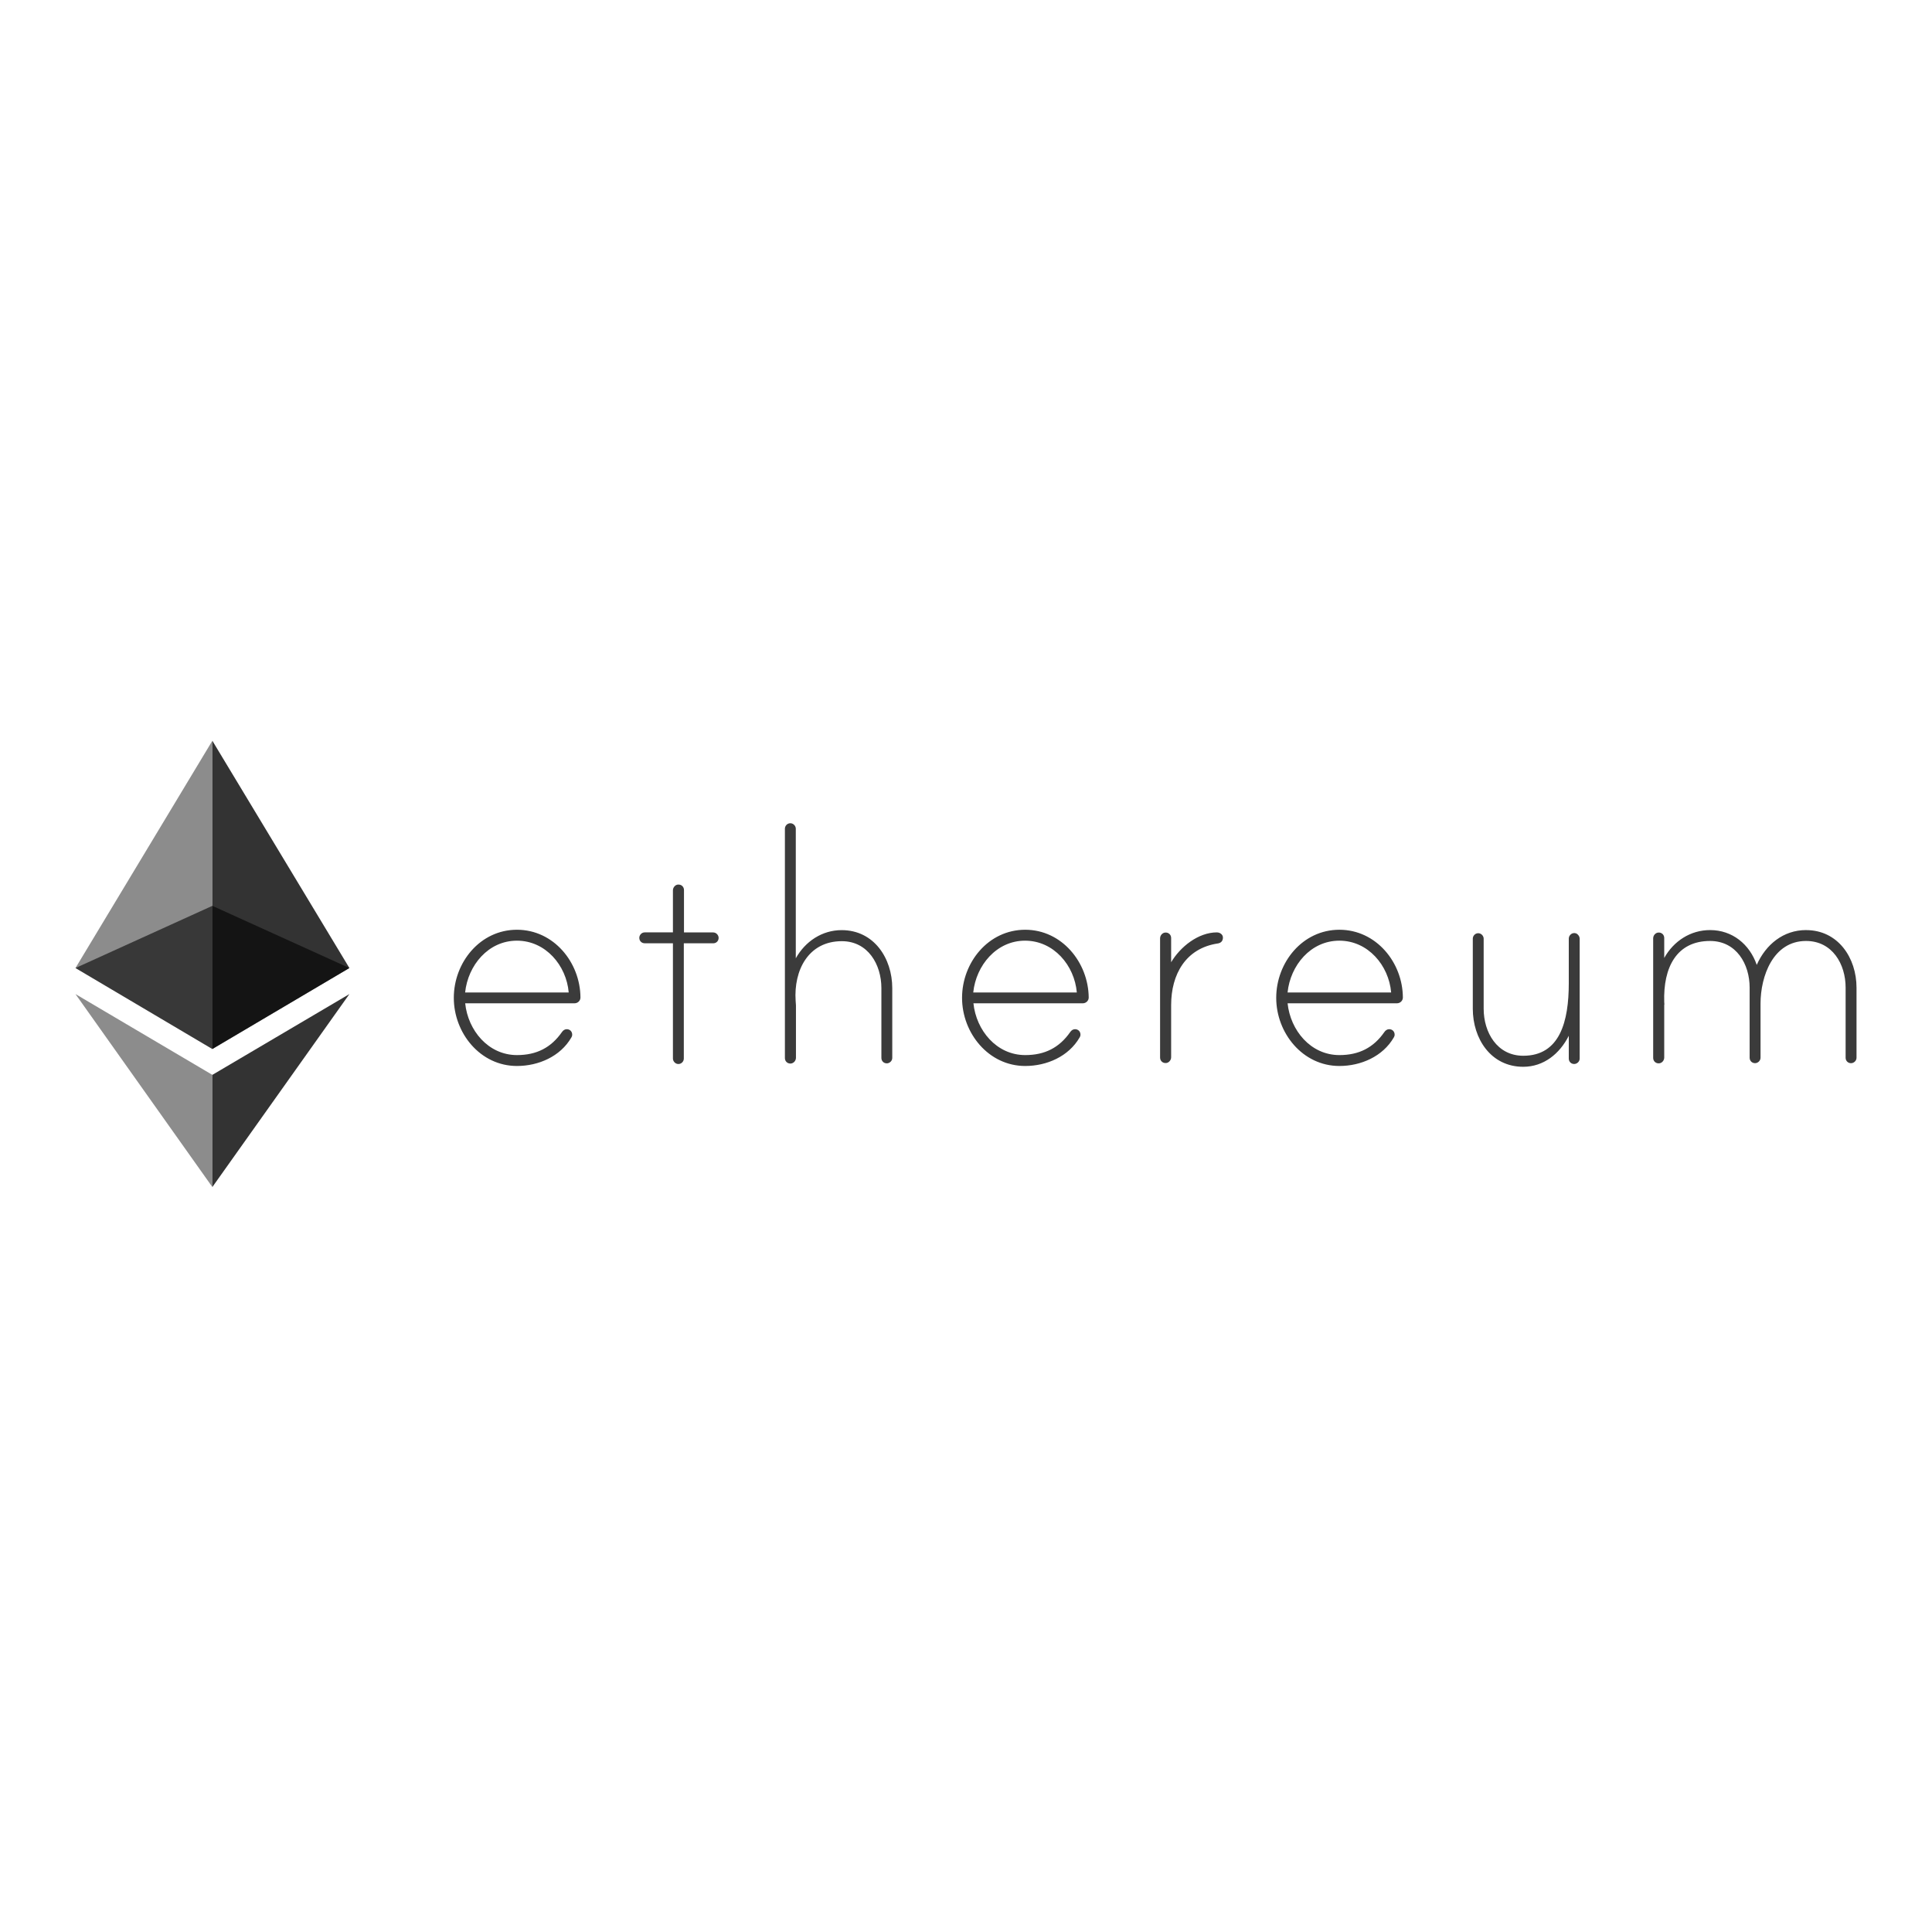
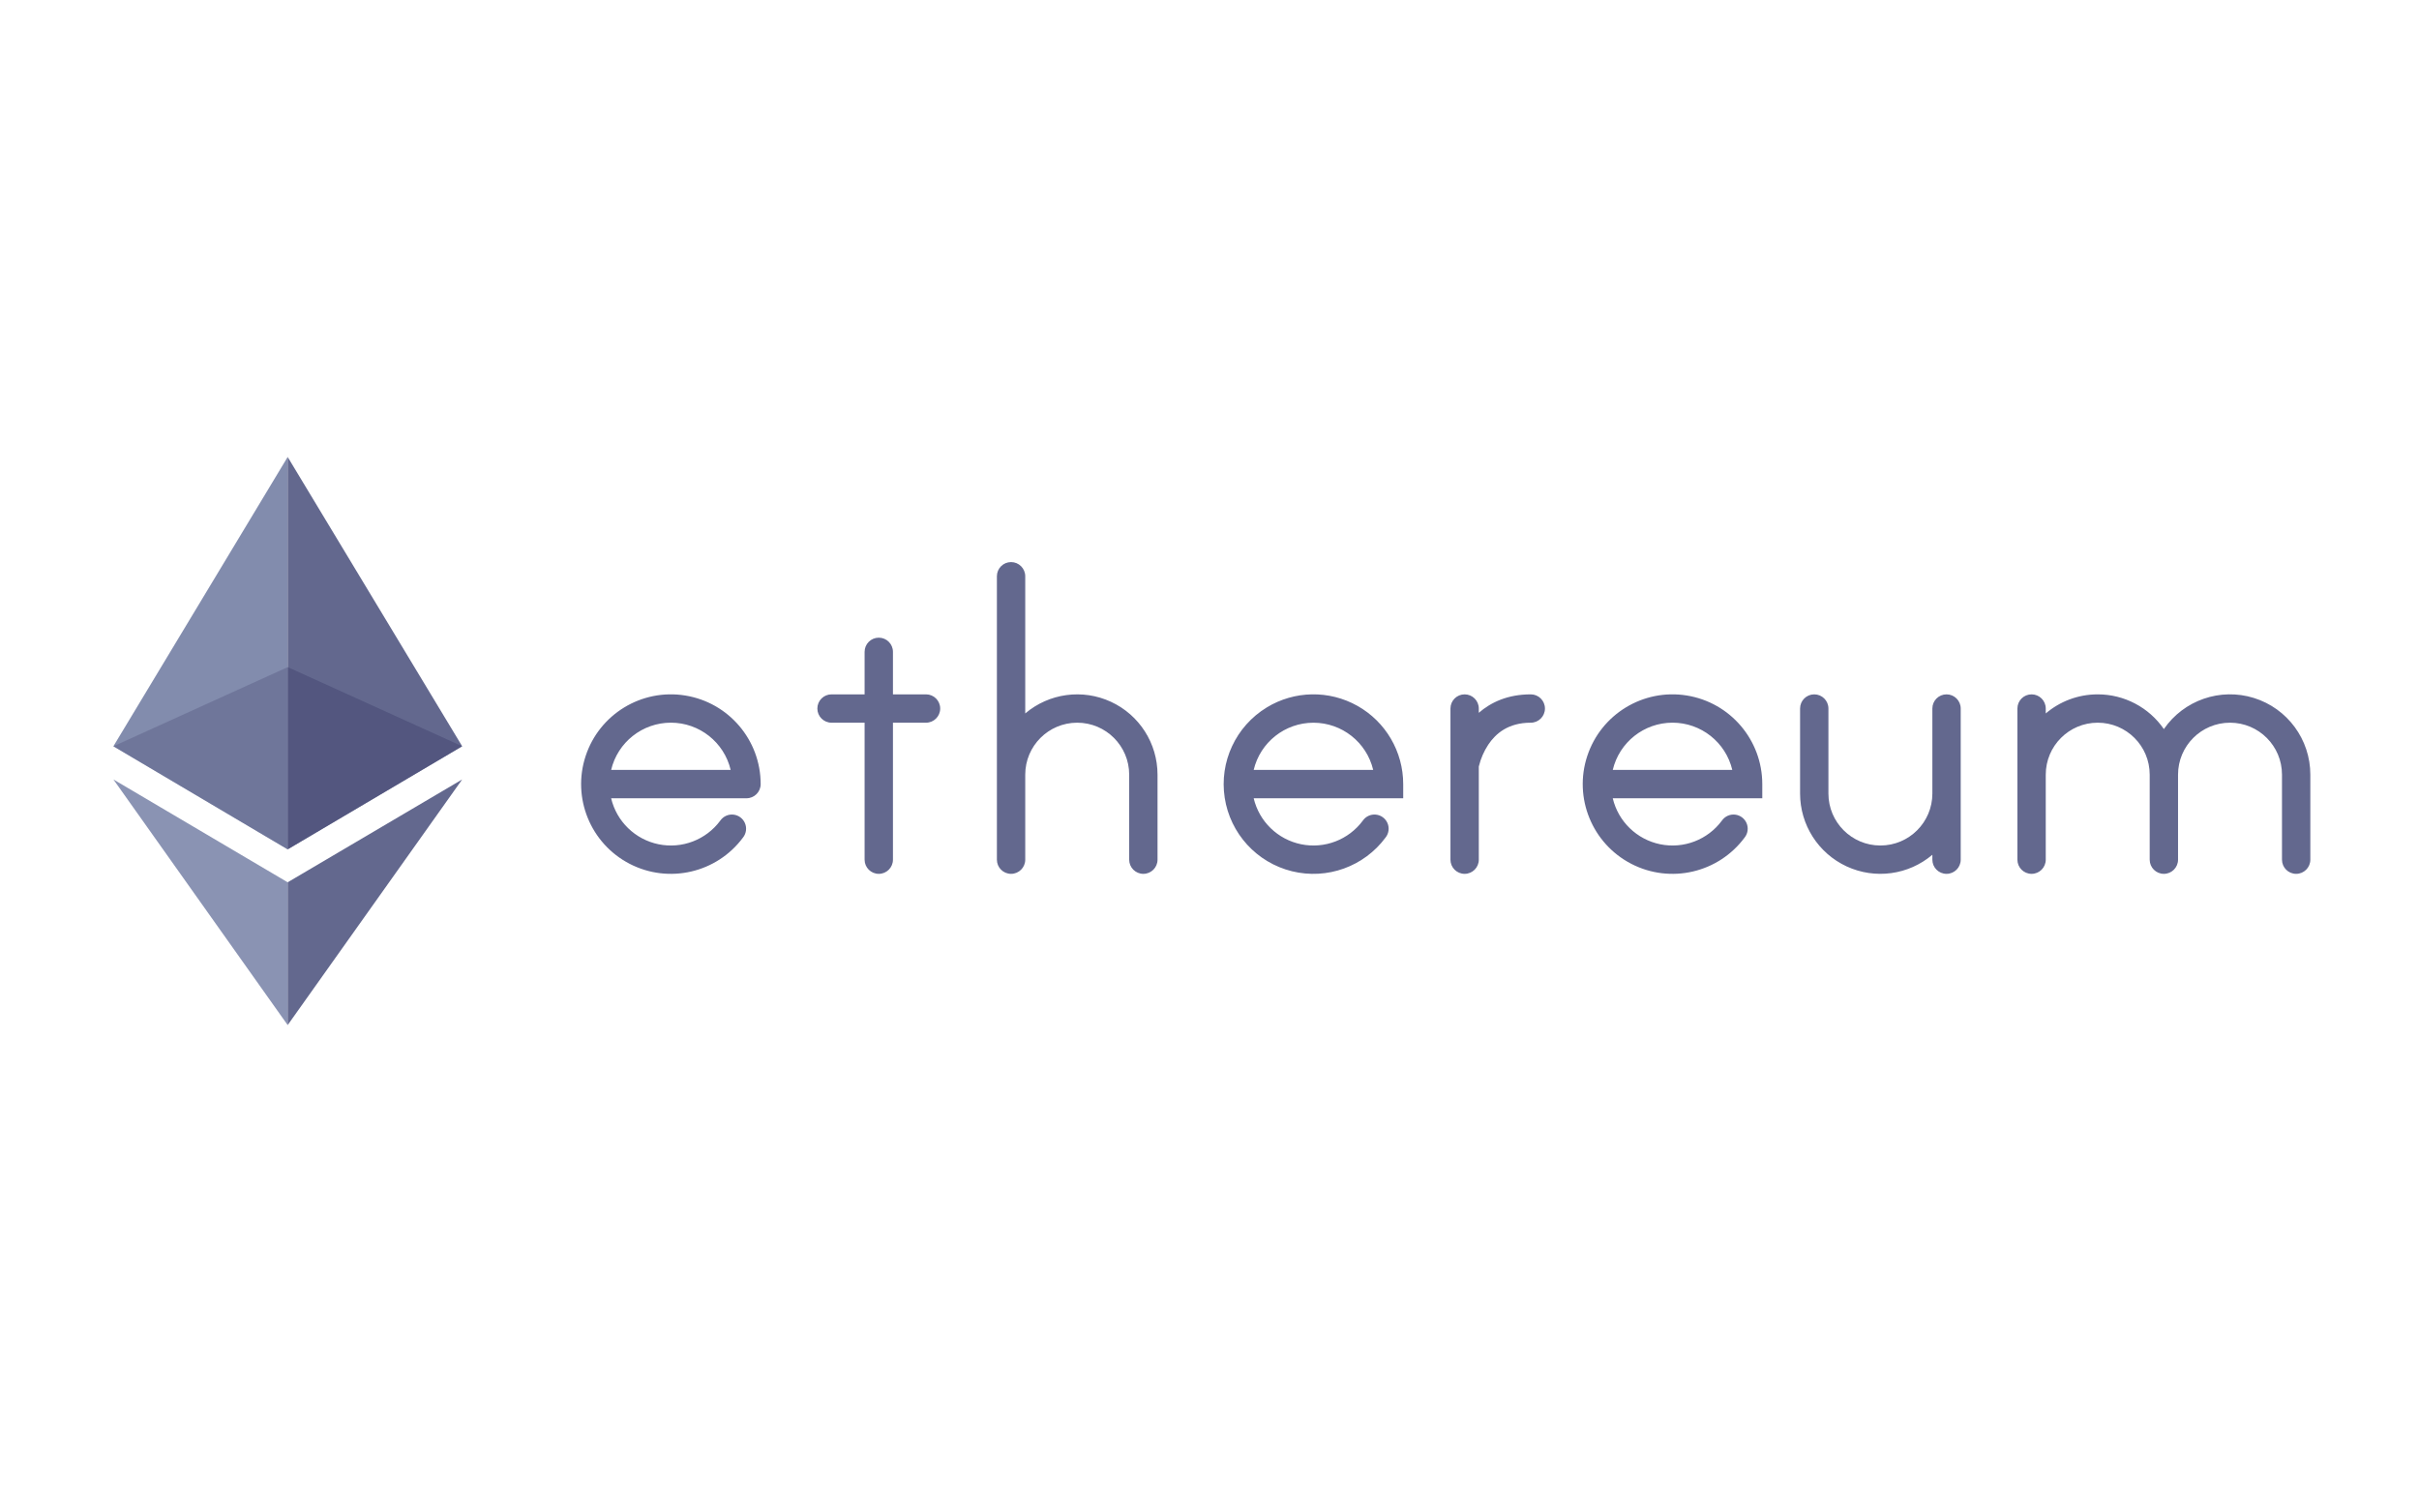
- <svg xmlns="http://www.w3.org/2000/svg" width="72" height="72" viewBox="0 0 72 72">
-   <g fill="none">
-     <path fill="#3B3B3B" d="M55.927 7.178c.074.037.13.117.13.203v4.462c0 .117-.105.203-.204.203-.116 0-.202-.086-.202-.203v-.848c-.339.67-.935 1.155-1.697 1.155-1.21 0-1.88-1.05-1.88-2.163V7.375c0-.104.086-.203.202-.203.117 0 .203.105.203.203v2.612c0 .879.498 1.752 1.475 1.752 1.37 0 1.697-1.285 1.697-2.705V7.37c0-.123.129-.246.276-.19zm-39.475-.135c1.37 0 2.36 1.217 2.367 2.526 0 .117-.099.215-.222.215h-4.074c.104 1.008.86 1.93 1.93 1.93.73 0 1.272-.277 1.677-.86.043-.062.105-.105.178-.105.117 0 .203.086.203.203 0 .043-.012.074-.03.104-.412.713-1.23 1.064-2.029 1.064-1.37 0-2.353-1.23-2.353-2.539 0-1.315.977-2.538 2.353-2.538zm18.942 0c1.364 0 2.354 1.217 2.366 2.526 0 .117-.098.215-.221.215h-4.075c.105 1.008.86 1.93 1.93 1.93.731 0 1.272-.277 1.678-.86.043-.062.104-.105.178-.105.117 0 .203.086.203.203 0 .043-.013.074-.031.104-.412.713-1.23 1.064-2.028 1.064-1.37 0-2.354-1.23-2.354-2.539 0-1.315.977-2.538 2.354-2.538zm11.708 0c1.37 0 2.36 1.217 2.366 2.526 0 .117-.099.215-.221.215h-4.075c.104 1.008.86 1.93 1.93 1.93.731 0 1.272-.277 1.677-.86.043-.062.105-.105.179-.105.116 0 .203.086.203.203 0 .043-.013.074-.031.104-.412.713-1.23 1.064-2.028 1.064-1.37 0-2.354-1.23-2.354-2.539 0-1.315.977-2.538 2.354-2.538zM22.45 5.36c.129-.012.227.08.227.203v1.58h1.088c.117 0 .203.104.203.202 0 .117-.086.203-.203.203h-1.094v4.296c0 .105-.086.203-.203.203-.117 0-.203-.105-.203-.203V7.547h-1.05c-.117 0-.203-.086-.203-.203 0-.104.086-.203.202-.203h1.051V5.574c0-.104.08-.203.185-.215zm4.191-2.286c.117 0 .203.104.203.203v4.83c.35-.627.977-1.05 1.709-1.05 1.204 0 1.886 1.05 1.886 2.163v2.6c0 .116-.104.202-.203.202-.116 0-.202-.086-.202-.203v-2.6c0-.878-.498-1.75-1.475-1.75-1.254 0-1.795 1.093-1.721 2.218 0 .03.012.16.012.178v1.948c0 .105-.08.203-.184.215-.13.013-.228-.08-.228-.202v-8.55c0-.104.086-.202.203-.202zm37.852 3.982c1.199 0 1.881 1.04 1.881 2.145v2.612c0 .117-.104.203-.203.203-.117 0-.203-.086-.203-.203V9.2c0-.879-.497-1.739-1.475-1.739-1.229 0-1.696 1.315-1.696 2.335v2.016c0 .117-.104.203-.203.203-.116 0-.203-.086-.203-.203V9.2c0-.879-.497-1.739-1.475-1.739-1.241 0-1.751.977-1.708 2.28 0 .03.012.086 0 .105v1.96c0 .105-.08.203-.184.215-.13.013-.228-.08-.228-.203V7.363c0-.105.08-.203.185-.215.129-.013.227.08.227.202v.744c.35-.627.977-1.039 1.708-1.039.83 0 1.475.529 1.74 1.297.338-.762.995-1.297 1.837-1.297zm-21.953.086c.105 0 .222.074.222.191 0 .129-.074.203-.19.221-1.2.178-1.74 1.156-1.74 2.293v1.948c0 .104-.08.203-.184.215-.13.012-.228-.08-.228-.203V7.363c0-.105.08-.203.185-.215.129-.013.227.08.227.202v.904c.338-.572 1.008-1.113 1.708-1.113zm-26.089.308c-1.069 0-1.825.922-1.93 1.93h3.86c-.086-1.008-.86-1.93-1.93-1.93zm18.936 0c-1.064 0-1.826.922-1.93 1.93h3.86c-.087-1.008-.86-1.93-1.93-1.93zm11.714 0c-1.07 0-1.826.922-1.93 1.93h3.86c-.087-1.008-.861-1.93-1.93-1.93z" transform="translate(2.813 27.606)" />
-     <path fill="#000" d="M5.101 6.152L0 8.469 5.101 11.487 10.208 8.469z" opacity=".6" transform="translate(2.813 27.606)" />
-     <path fill="#000" d="M0 8.469L5.101 11.487 5.101 6.152 5.101 0z" opacity=".45" transform="translate(2.813 27.606)" />
-     <path fill="#000" d="M5.101 0L5.101 6.152 5.101 11.487 10.208 8.469z" opacity=".8" transform="translate(2.813 27.606)" />
-     <path fill="#000" d="M0 9.44L5.101 16.631 5.101 12.451z" opacity=".45" transform="translate(2.813 27.606)" />
-     <path fill="#000" d="M5.101 12.451L5.101 16.631 10.208 9.44z" opacity=".8" transform="translate(2.813 27.606)" />
-   </g>
+ <svg xmlns="http://www.w3.org/2000/svg" width="128" height="80" fill="none">
+   <path d="m6 39.497 9.222 5.457V24.186L6 39.497z" fill="#828CAD" />
+   <path d="M15.222 24.186v20.768l9.234-5.457-9.234-15.311z" fill="#63688E" />
+   <path d="m6 41.253 9.222 13.001v-7.557L6 41.253z" fill="#8A93B3" />
+   <path d="M15.222 46.697v7.557l9.234-13-9.234 5.443z" fill="#63688E" />
+   <path opacity=".6" d="M15.222 35.309 6 39.498l9.222 5.456v-9.646z" fill="#63688E" />
+   <path opacity=".6" d="M15.222 35.309v9.645l9.233-5.456-9.233-4.19z" fill="#474A75" />
+   <path d="M53.5 29.75a.75.75 0 0 1 .75.75v7.26a4.25 4.25 0 0 1 7 3.24v4.5a.75.75 0 0 1-1.5 0V41a2.75 2.75 0 1 0-5.5 0v4.5a.75.75 0 0 1-1.5 0v-15a.75.75 0 0 1 .75-.75zM111 36.75c-1.049 0-2.009.38-2.75 1.01v-.26a.75.75 0 0 0-1.5 0v8a.75.75 0 0 0 1.5 0V41a2.75 2.75 0 1 1 5.5 0v4.5a.75.75 0 0 0 1.5 0V41a2.75 2.75 0 1 1 5.5 0v4.5a.75.75 0 0 0 1.5 0V41a4.25 4.25 0 0 0-7.75-2.412 4.245 4.245 0 0 0-3.5-1.838zM96.75 37.5a.75.75 0 0 0-1.5 0V42a4.25 4.25 0 0 0 7 3.24v.26a.75.75 0 0 0 1.5 0v-8a.75.75 0 0 0-1.5 0V42a2.75 2.75 0 1 1-5.5 0v-4.5zM76.75 37.5v8a.75.75 0 0 0 1.5 0v-4.925l.007-.03a3.62 3.62 0 0 1 .492-1.129c.393-.59 1.055-1.166 2.251-1.166a.75.75 0 0 0 0-1.5c-1.22 0-2.112.422-2.75.977V37.5a.75.75 0 0 0-1.5 0zM47.25 34.5a.75.75 0 0 0-1.5 0v2.25H44a.75.75 0 0 0 0 1.5h1.75v7.25a.75.75 0 0 0 1.5 0v-7.25H49a.75.75 0 0 0 0-1.5h-1.75V34.5z" fill="#63688E" />
+   <path fill-rule="evenodd" clip-rule="evenodd" d="M36.253 36.81a4.75 4.75 0 1 0 3.067 7.513.75.75 0 1 0-1.206-.891 3.25 3.25 0 0 1-5.776-1.182H39.5a.75.75 0 0 0 .75-.75 4.75 4.75 0 0 0-3.997-4.69zm2.41 3.94h-6.325a3.25 3.25 0 0 1 6.325 0zM67.03 37.442a4.75 4.75 0 0 1 7.22 4.058v.75h-7.912a3.25 3.25 0 0 0 5.776 1.182.75.75 0 1 1 1.206.891 4.75 4.75 0 1 1-6.29-6.88zm-.692 3.308h6.324a3.25 3.25 0 0 0-6.324 0zM89.253 36.81a4.75 4.75 0 1 0 3.067 7.513.75.75 0 1 0-1.206-.891 3.25 3.25 0 0 1-5.776-1.182h7.912v-.75a4.75 4.75 0 0 0-3.997-4.69zm2.41 3.94h-6.325a3.25 3.25 0 0 1 6.325 0z" fill="#63688E" />
</svg>
